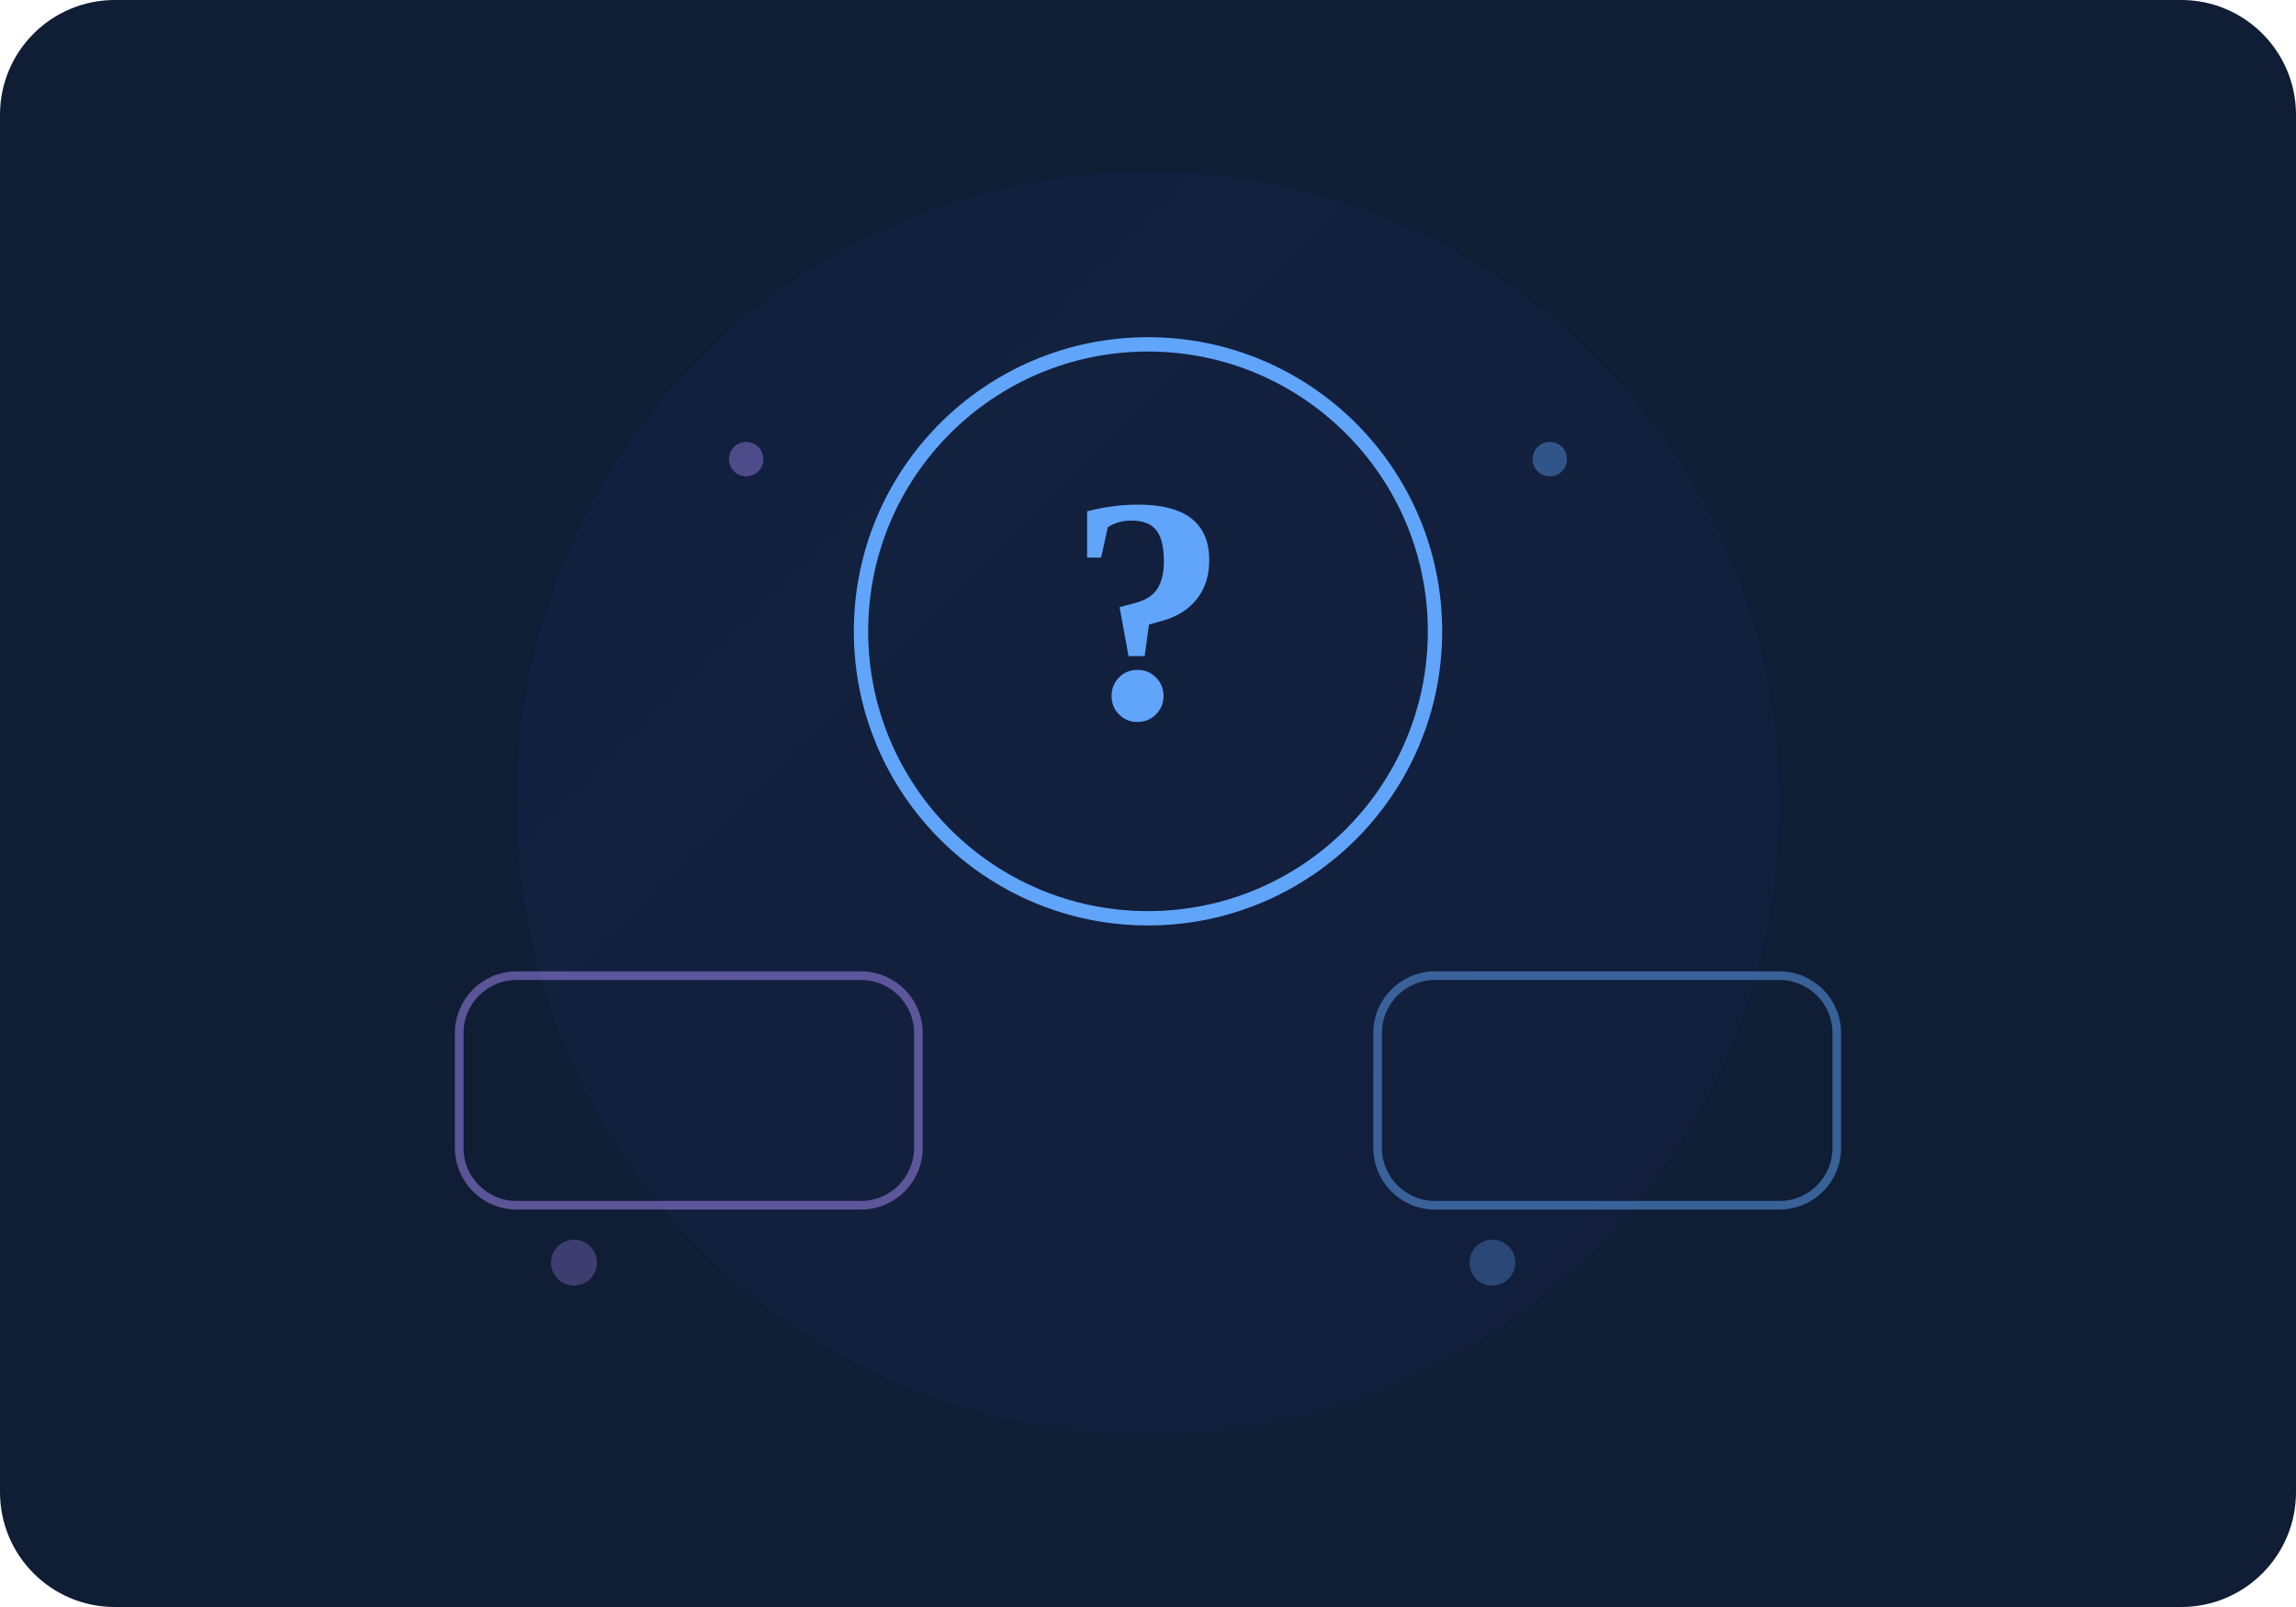
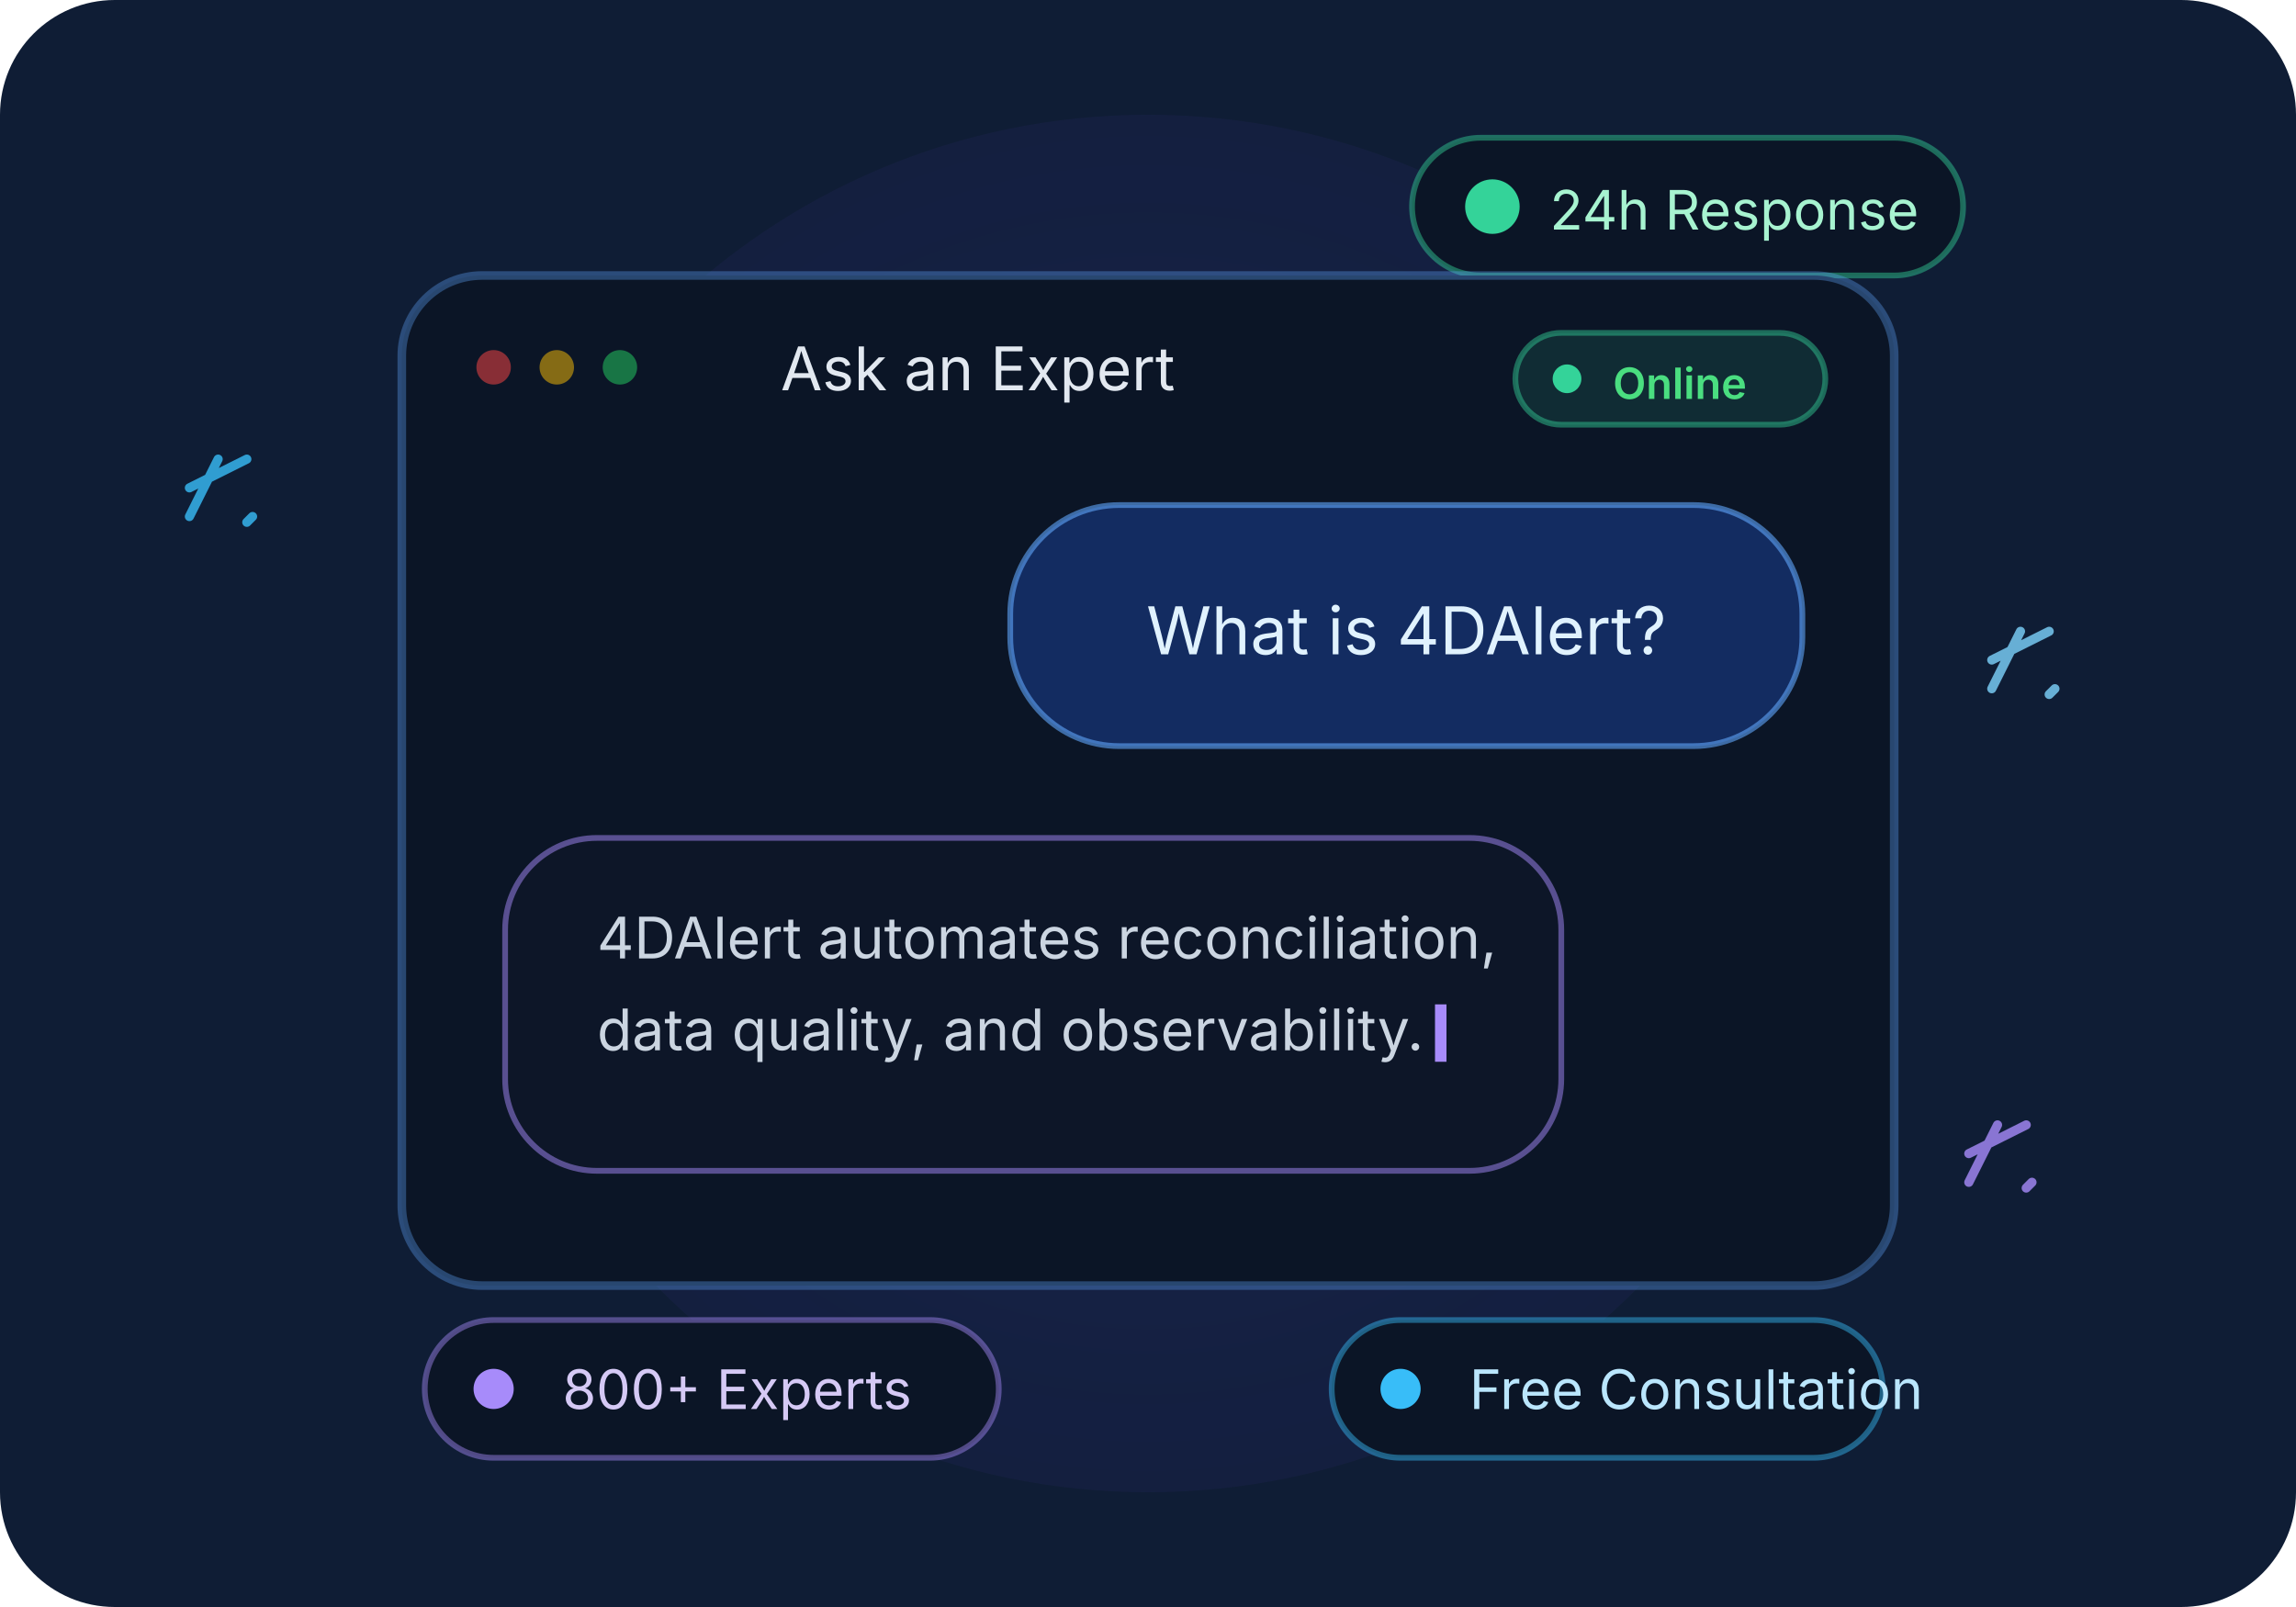
- <svg xmlns="http://www.w3.org/2000/svg" viewBox="0 0 400 280" fill="none">
+ <svg xmlns="http://www.w3.org/2000/svg" viewBox="0 0 400 280" fill="none" font-family="Inter, Arial, sans-serif">
  <defs>
-     <linearGradient id="faqGrad" x1="0%" y1="0%" x2="100%" y2="100%">
-       <stop offset="0%" style="stop-color:#2563eb;stop-opacity:0.12" />
+     <radialGradient id="faqGrad" cx="50%" cy="50%" r="60%">
+       <stop offset="0%" style="stop-color:#2563eb;stop-opacity:0.18" />
      <stop offset="100%" style="stop-color:#7c3aed;stop-opacity:0.06" />
-     </linearGradient>
+     </radialGradient>
  </defs>
  <rect width="400" height="280" rx="20" fill="#0f1d35" />
-   <circle cx="200" cy="140" r="110" fill="url(#faqGrad)" opacity="0.5" />
-   <circle cx="200" cy="110" r="50" fill="none" stroke="#60a5fa" stroke-width="2.5" />
-   <text x="200" y="125" text-anchor="middle" fill="#60a5fa" font-size="56" font-weight="800">?</text>
-   <rect x="80" y="170" width="80" height="40" rx="10" fill="none" stroke="#a78bfa" stroke-width="1.5" opacity="0.5" />
-   <circle cx="100" cy="220" r="4" fill="#a78bfa" opacity="0.3" />
-   <rect x="240" y="170" width="80" height="40" rx="10" fill="none" stroke="#60a5fa" stroke-width="1.5" opacity="0.5" />
-   <circle cx="260" cy="220" r="4" fill="#60a5fa" opacity="0.3" />
-   <circle cx="130" cy="80" r="3" fill="#a78bfa" opacity="0.4">
-     <animate attributeName="opacity" values="0.2;0.6;0.2" dur="2.5s" repeatCount="indefinite" />
+   <circle cx="200" cy="140" r="120" fill="url(#faqGrad)" opacity="0.7" />
+   <g opacity="0.8">
+     <path d="M38,80 l-5,10 M33,85 l10,-5 M44,90 l-1,1" stroke="#38bdf8" stroke-width="1.6" stroke-linecap="round">
+       <animate attributeName="opacity" values="0.25;1;0.25" dur="2.4s" repeatCount="indefinite" />
+     </path>
+     <path d="M352,110 l-5,10 M347,115 l10,-5 M358,120 l-1,1" stroke="#7dd3fc" stroke-width="1.6" stroke-linecap="round">
+       <animate attributeName="opacity" values="1;0.25;1" dur="3s" begin="0.5s" repeatCount="indefinite" />
+     </path>
+     <path d="M348,196 l-5,10 M343,201 l10,-5 M354,206 l-1,1" stroke="#a78bfa" stroke-width="1.6" stroke-linecap="round">
+       <animate attributeName="opacity" values="0.25;1;0.25" dur="2.7s" begin="0.9s" repeatCount="indefinite" />
+     </path>
+   </g>
+   <g>
+     <rect x="246" y="24" width="96" height="24" rx="12" fill="#0b1526" stroke="rgba(52,211,153,0.45)" />
+     <circle cx="260" cy="36" r="4" fill="#34d399">
+       <animate attributeName="opacity" values="1;0.25;1" dur="1.6s" repeatCount="indefinite" />
+     </circle>
+     <circle cx="260" cy="36" r="4" fill="none" stroke="#34d399" stroke-width="1.5">
+       <animate attributeName="r" values="4;11" dur="1.6s" repeatCount="indefinite" />
+       <animate attributeName="opacity" values="0.8;0" dur="1.6s" repeatCount="indefinite" />
+     </circle>
+     <text x="270" y="40" font-size="9.5" fill="#a7f3d0">24h Response</text>
+   </g>
+   <rect x="70" y="48" width="260" height="176" rx="14" fill="#0b1526" stroke="rgba(96,165,250,0.35)" stroke-width="1.5" />
+   <circle cx="86" cy="64" r="3" fill="#ef4444" opacity="0.55" />
+   <circle cx="97" cy="64" r="3" fill="#eab308" opacity="0.55" />
+   <circle cx="108" cy="64" r="3" fill="#22c55e" opacity="0.55" />
+   <text x="136" y="68" font-size="10.5" fill="#e2e8f0">Ask an Expert</text>
+   <rect x="264" y="58" width="54" height="16" rx="8" fill="rgba(52,211,153,0.12)" stroke="rgba(52,211,153,0.45)" stroke-width="1" />
+   <circle cx="273" cy="66" r="2.5" fill="#34d399">
+     <animate attributeName="opacity" values="1;0.25;1" dur="1.8s" repeatCount="indefinite" />
  </circle>
-   <circle cx="270" cy="80" r="3" fill="#60a5fa" opacity="0.4">
-     <animate attributeName="opacity" values="0.2;0.6;0.2" dur="3s" repeatCount="indefinite" />
-   </circle>
+   <text x="281" y="69.5" font-size="7.5" font-weight="600" fill="#4ade80">Online</text>
+   <g>
+     <rect x="176" y="88" width="138" height="42" rx="19" fill="rgba(37,99,235,0.3)" stroke="rgba(96,165,250,0.6)" stroke-width="1">
+       <animate attributeName="opacity" values="0;1" dur="0.6s" begin="0.4s" fill="freeze" />
+     </rect>
+     <text x="245" y="114" text-anchor="middle" font-size="11.5" fill="#e0f2fe">
+       <animate attributeName="opacity" values="0;1" dur="0.6s" begin="0.5s" fill="freeze" />What is 4DAlert?
+     </text>
+   </g>
+   <g>
+     <rect x="88" y="146" width="184" height="58" rx="16" fill="rgba(15,23,42,0.65)" stroke="rgba(167,139,250,0.5)" stroke-width="1">
+       <animate attributeName="opacity" values="0;1" dur="0.7s" begin="1s" fill="freeze" />
+     </rect>
+     <text x="104" y="167" font-size="10" fill="#cbd5e1">
+       <animate attributeName="opacity" values="0;1" dur="0.6s" begin="1.15s" fill="freeze" />4DAlert automates reconciliation,
+     </text>
+     <text x="104" y="183" font-size="10" fill="#cbd5e1">
+       <animate attributeName="opacity" values="0;1" dur="0.6s" begin="1.35s" fill="freeze" />data quality, and observability.
+     </text>
+     <rect x="250" y="175" width="2" height="10" fill="#a78bfa">
+       <animate attributeName="opacity" values="1;0;1" dur="1s" repeatCount="indefinite" />
+     </rect>
+   </g>
+   <g>
+     <rect x="74" y="230" width="100" height="24" rx="12" fill="#0b1526" stroke="rgba(167,139,250,0.45)" />
+     <circle cx="86" cy="242" r="3.5" fill="#a78bfa">
+       <animate attributeName="opacity" values="1;0.25;1" dur="2s" repeatCount="indefinite" />
+     </circle>
+     <text x="98" y="245.5" font-size="9.5" fill="#d5c9f5">800+ Experts</text>
+   </g>
+   <g>
+     <rect x="232" y="230" width="96" height="24" rx="12" fill="#0b1526" stroke="rgba(56,189,248,0.45)" />
+     <circle cx="244" cy="242" r="3.5" fill="#38bdf8">
+       <animate attributeName="opacity" values="1;0.25;1" dur="2s" begin="0.4s" repeatCount="indefinite" />
+     </circle>
+     <text x="256" y="245.5" font-size="9.5" fill="#bae6fd">Free Consultation</text>
+   </g>
</svg>
